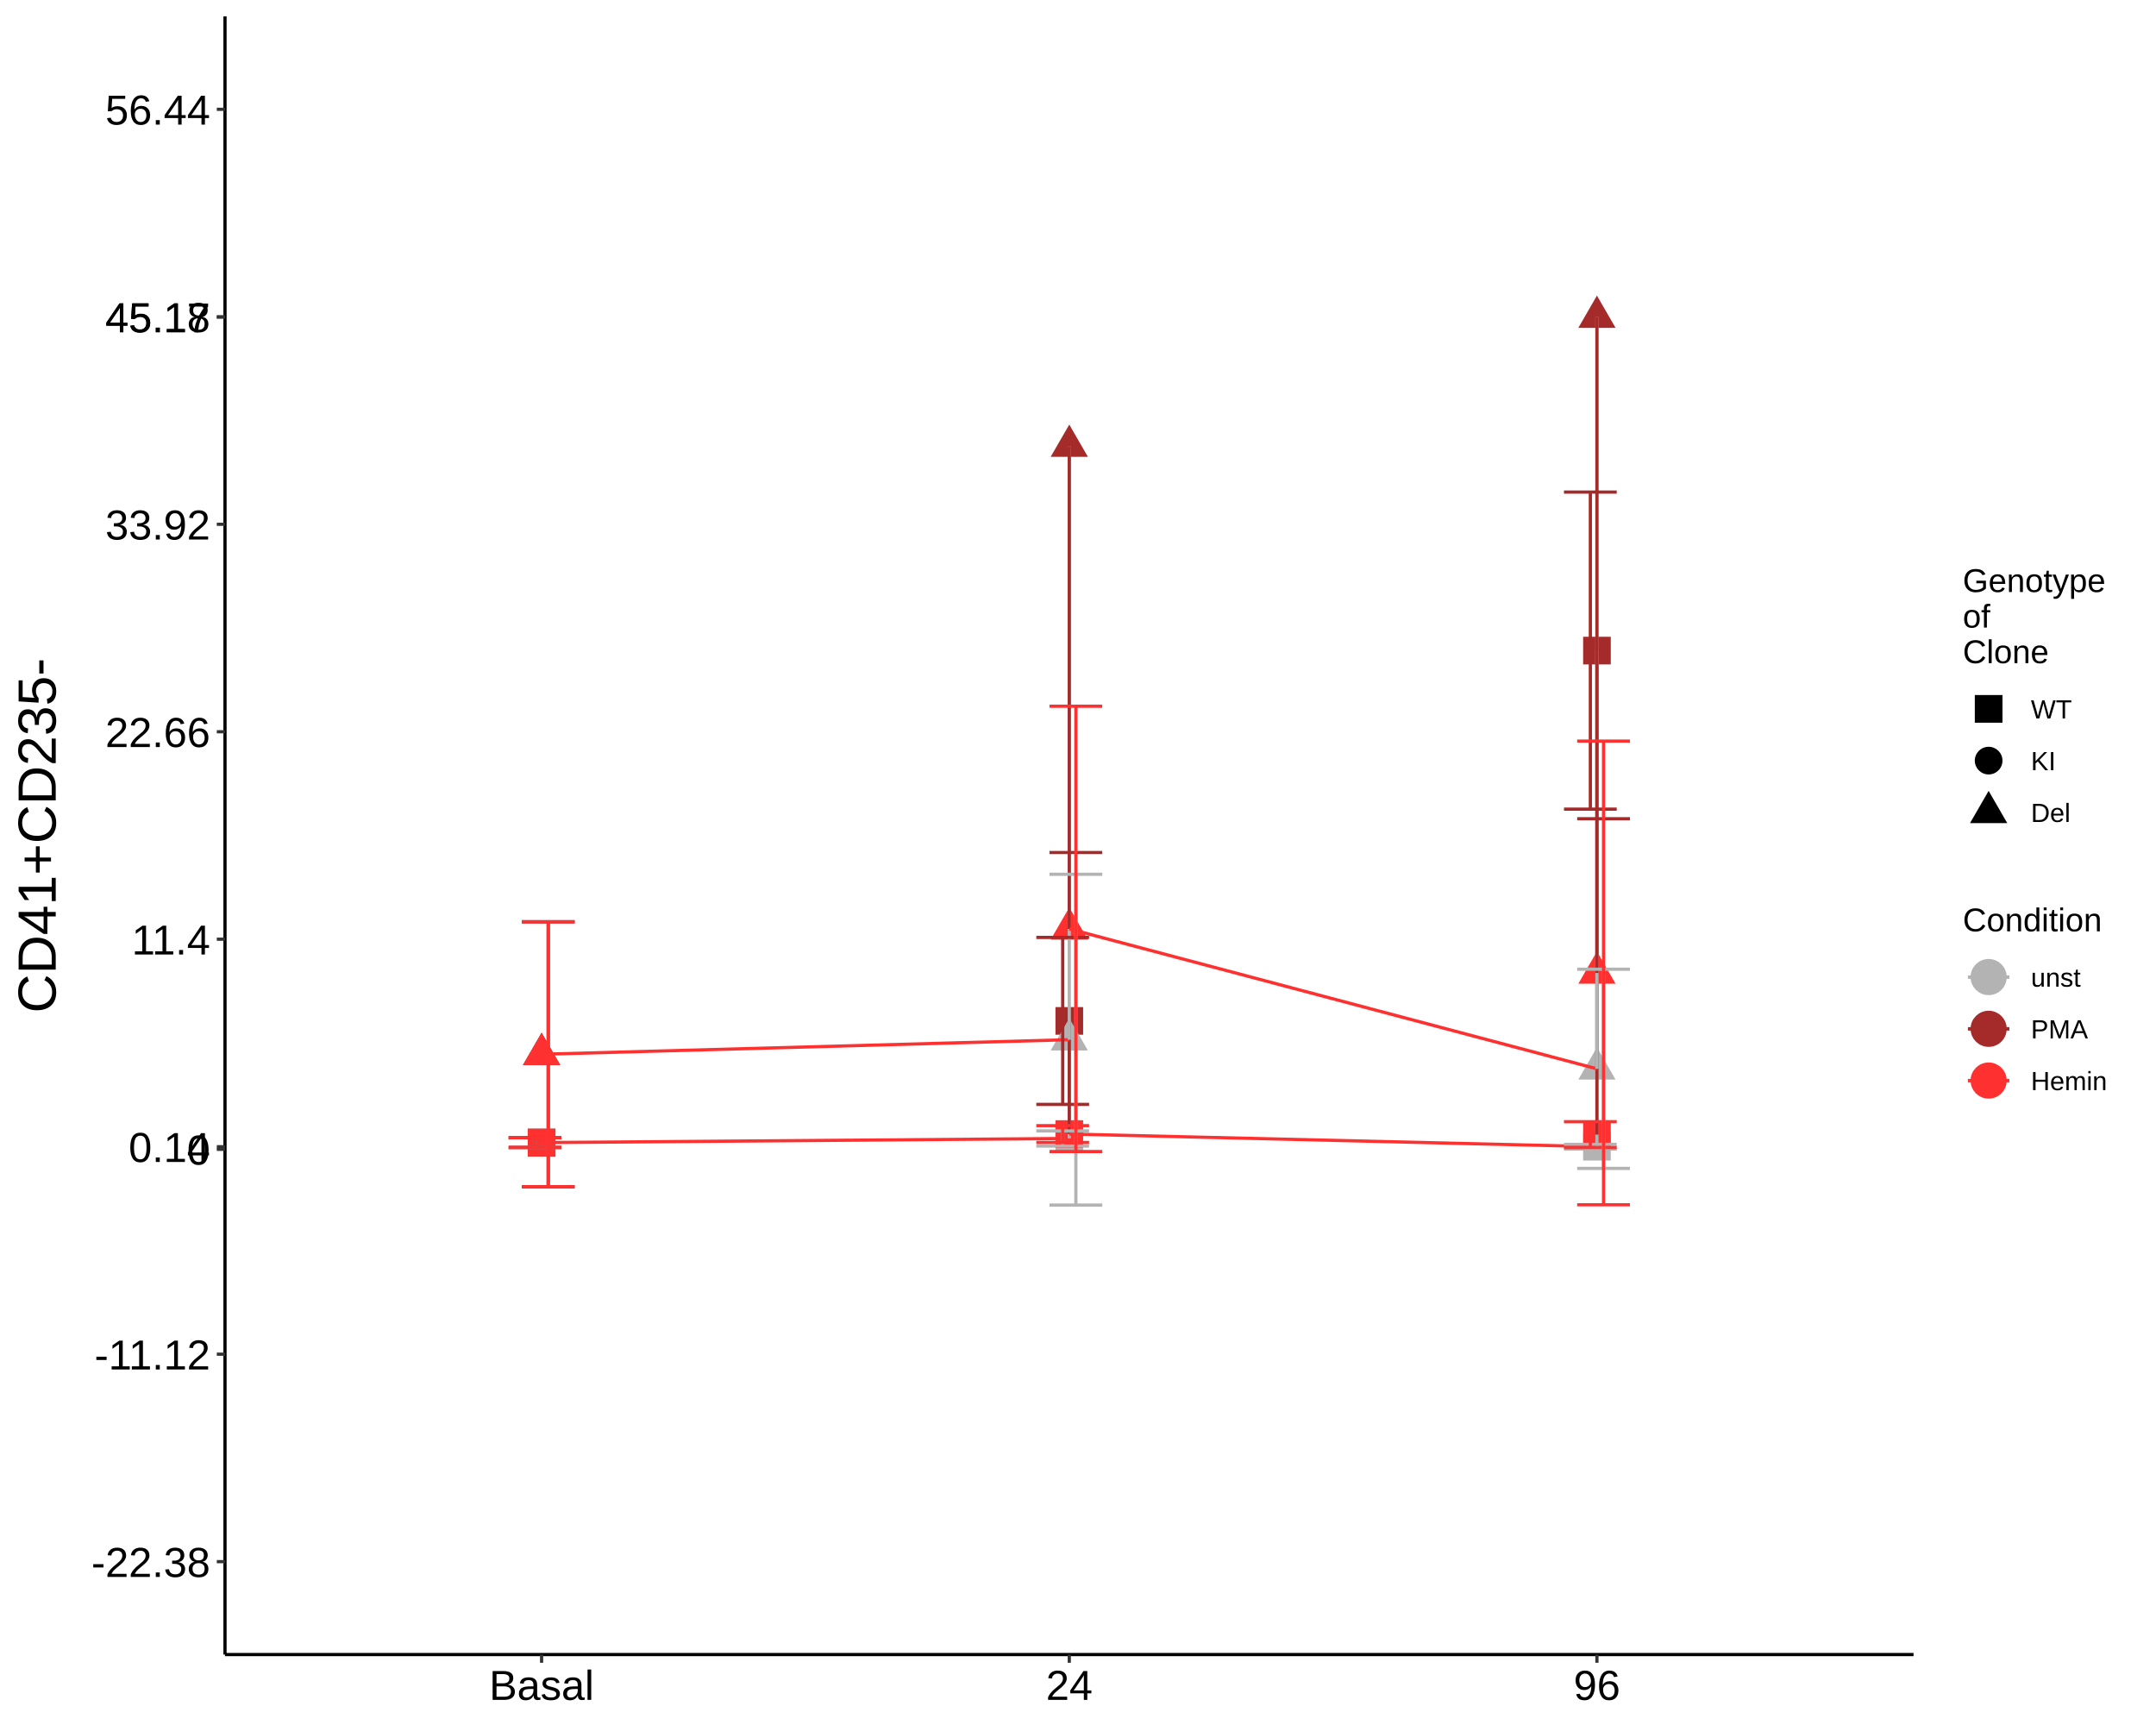
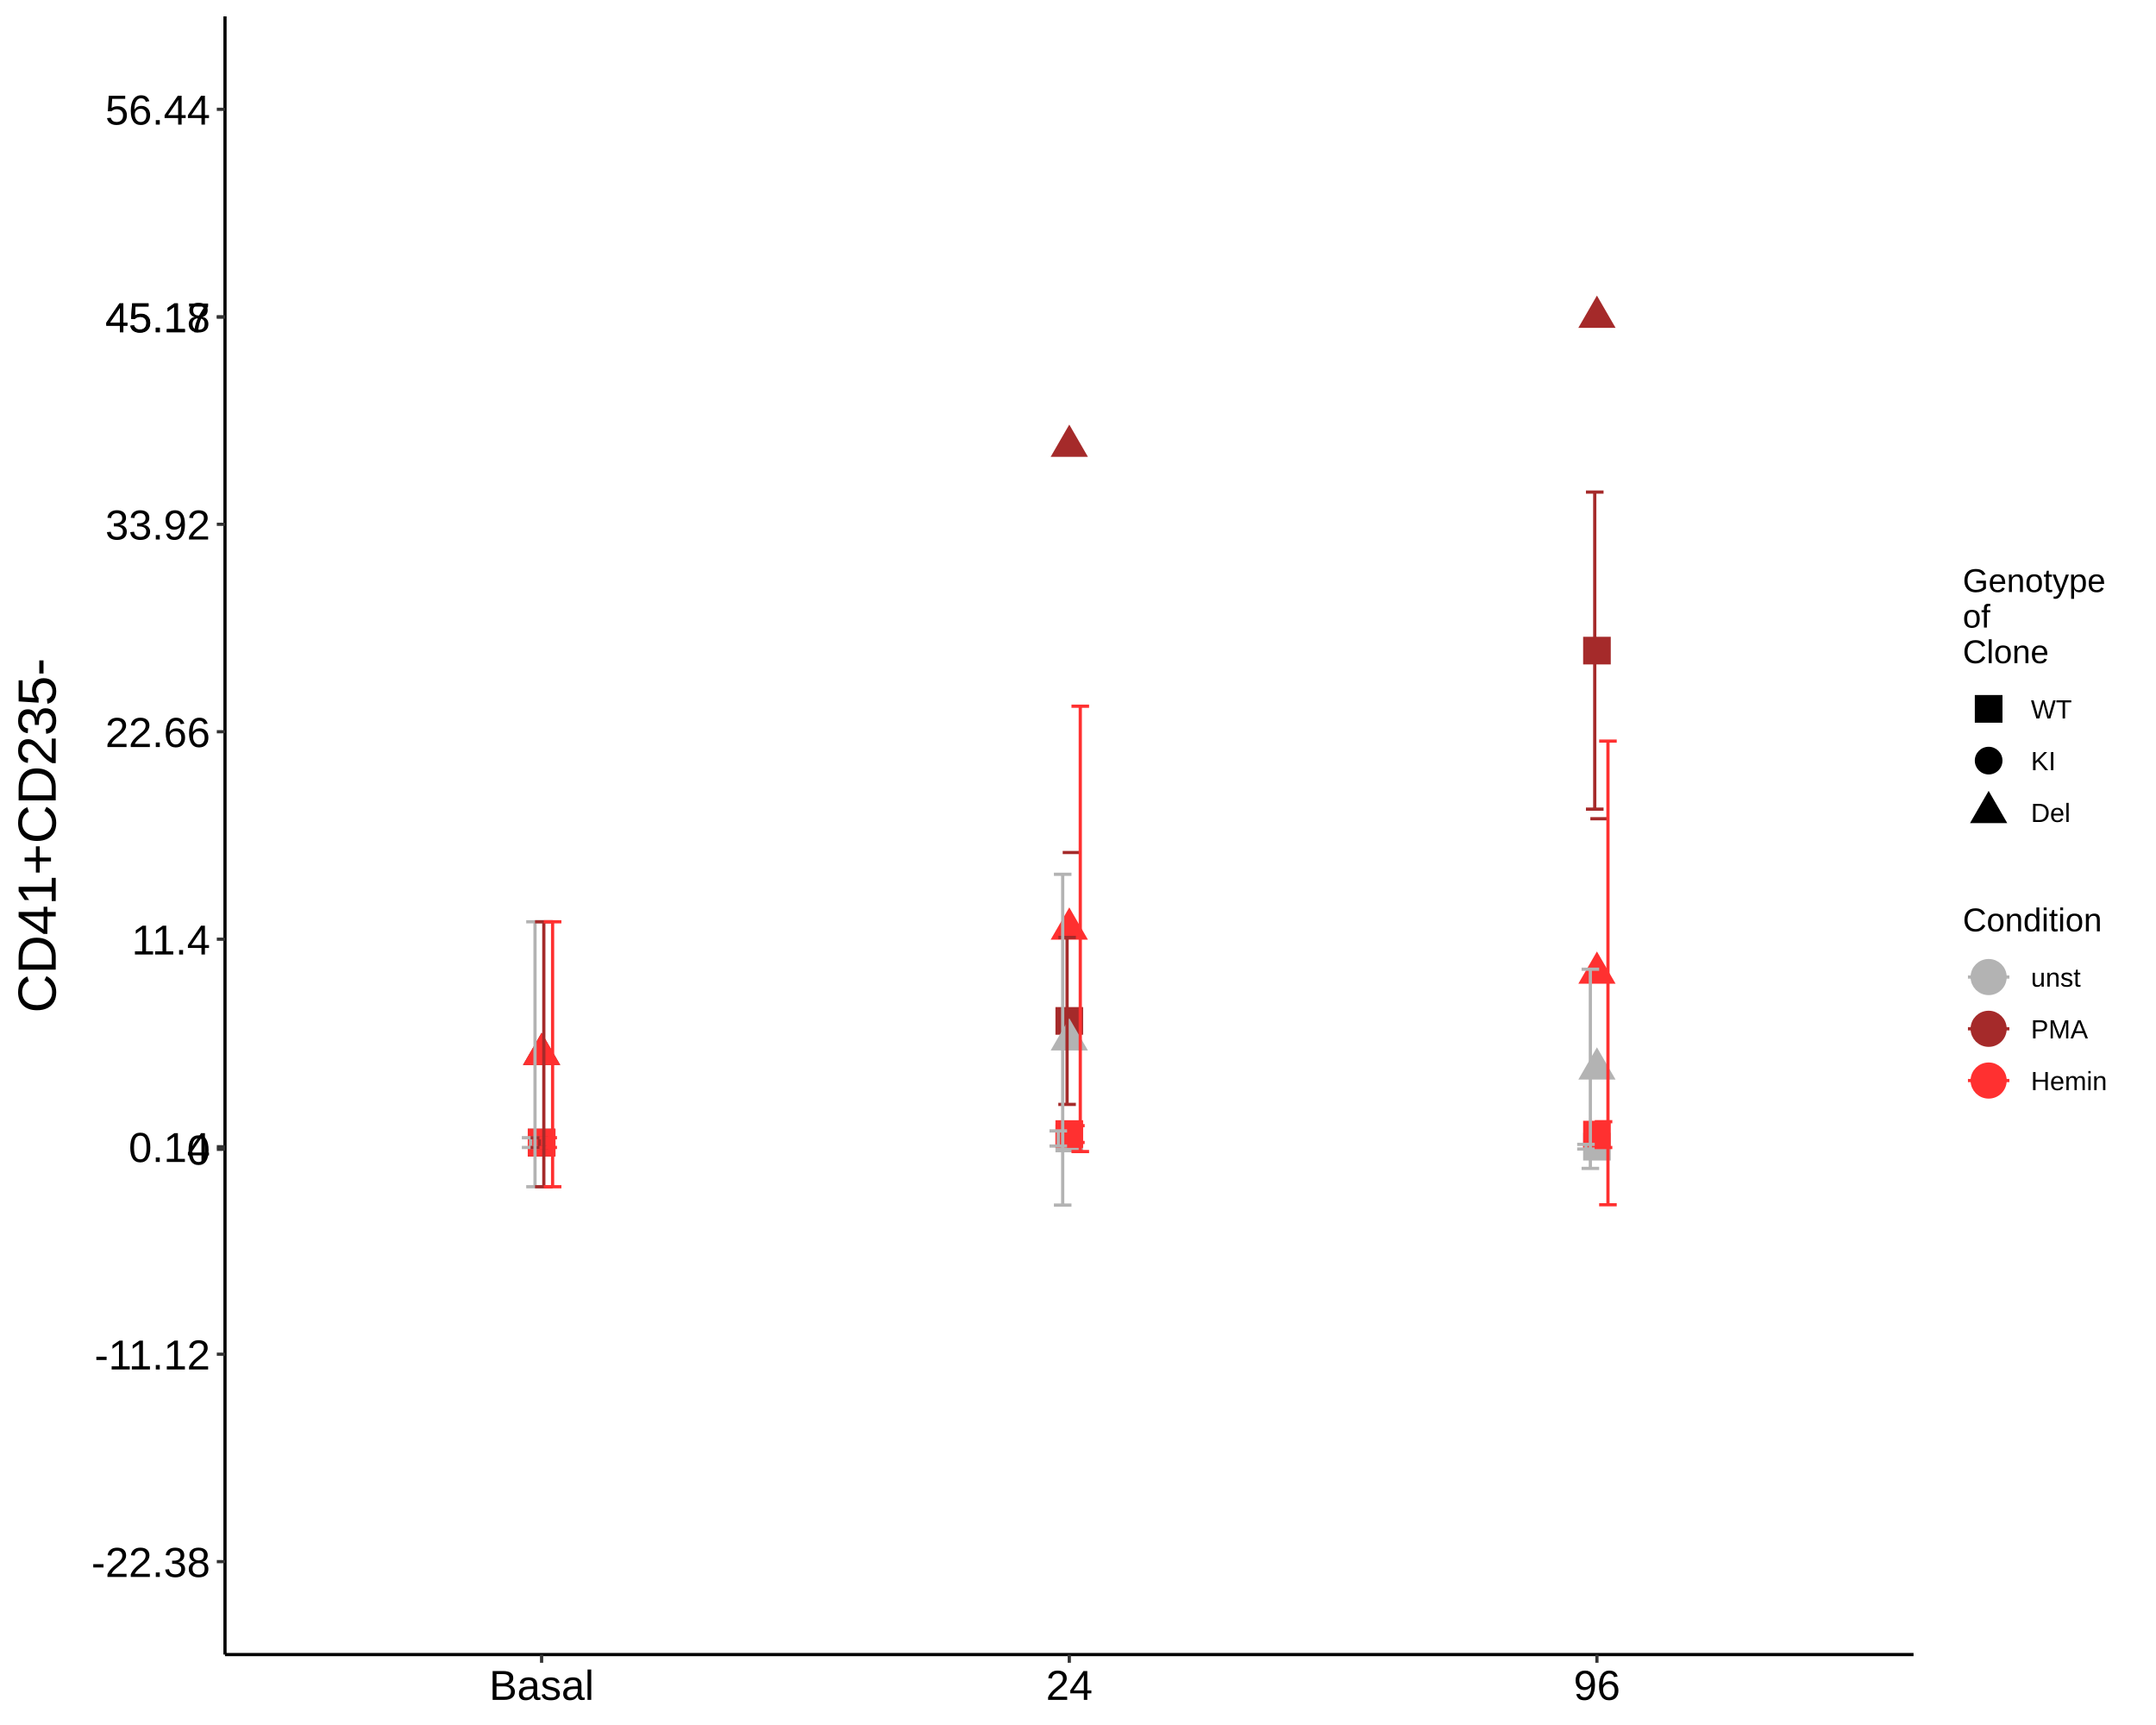
<svg xmlns="http://www.w3.org/2000/svg" class="svglite" width="720.00pt" height="576.00pt" viewBox="0 0 720.00 576.00">
  <defs>
    <style type="text/css">
    .svglite line, .svglite polyline, .svglite polygon, .svglite path, .svglite rect, .svglite circle {
      fill: none;
      stroke: #000000;
      stroke-linecap: round;
      stroke-linejoin: round;
      stroke-miterlimit: 10.00;
    }
  </style>
  </defs>
  <rect width="100%" height="100%" style="stroke: none; fill: #FFFFFF;" />
  <defs>
    <clipPath id="cpMC4wMHw3MjAuMDB8MC4wMHw1NzYuMDA=">
      <rect x="0.00" y="0.00" width="720.00" height="576.00" />
    </clipPath>
  </defs>
  <g clip-path="url(#cpMC4wMHw3MjAuMDB8MC4wMHw1NzYuMDA=)">
    <rect x="0" y="0.00" width="720.00" height="576.00" style="stroke-width: 1.07; stroke: #FFFFFF; fill: #FFFFFF;" />
  </g>
  <defs>
    <clipPath id="cpNzUuMTR8NjM5LjAzfDUuNDh8NTUyLjQ4">
      <rect x="75.14" y="5.48" width="563.89" height="547.00" />
    </clipPath>
  </defs>
  <g clip-path="url(#cpNzUuMTR8NjM5LjAzfDUuNDh8NTUyLjQ4)">
    <rect x="75.14" y="5.48" width="563.89" height="547.00" style="stroke-width: 1.07; stroke: none; fill: #FFFFFF;" />
    <polygon points="176.25,386.14 185.49,386.14 185.49,376.91 176.25,376.91 " style="stroke-width: 2.83; stroke: none; fill: #B3B3B3;" />
    <polygon points="352.47,384.77 361.71,384.77 361.71,375.53 352.47,375.53 " style="stroke-width: 2.83; stroke: none; fill: #B3B3B3;" />
    <polygon points="528.69,387.52 537.92,387.52 537.92,378.28 528.69,378.28 " style="stroke-width: 2.83; stroke: none; fill: #B3B3B3;" />
    <polygon points="176.25,386.14 185.49,386.14 185.49,376.91 176.25,376.91 " style="stroke-width: 2.83; stroke: none; fill: #A52A2A;" />
    <polygon points="352.47,345.51 361.71,345.51 361.71,336.28 352.47,336.28 " style="stroke-width: 2.83; stroke: none; fill: #A52A2A;" />
    <polygon points="528.69,221.86 537.92,221.86 537.92,212.63 528.69,212.63 " style="stroke-width: 2.83; stroke: none; fill: #A52A2A;" />
    <polygon points="176.25,386.14 185.49,386.14 185.49,376.91 176.25,376.91 " style="stroke-width: 2.83; stroke: none; fill: #FF3030;" />
    <polygon points="352.47,383.29 361.71,383.29 361.71,374.06 352.47,374.06 " style="stroke-width: 2.83; stroke: none; fill: #FF3030;" />
    <polygon points="528.69,383.48 537.92,383.48 537.92,374.24 528.69,374.24 " style="stroke-width: 2.83; stroke: none; fill: #FF3030;" />
    <polygon points="180.87,344.85 187.09,355.62 174.65,355.62 " style="stroke-width: 2.83; stroke: none; fill: #B3B3B3;" />
    <polygon points="357.09,339.99 363.31,350.76 350.87,350.76 " style="stroke-width: 2.83; stroke: none; fill: #B3B3B3;" />
    <polygon points="533.30,349.71 539.52,360.48 527.09,360.48 " style="stroke-width: 2.83; stroke: none; fill: #B3B3B3;" />
    <polygon points="180.87,344.85 187.09,355.62 174.65,355.62 " style="stroke-width: 2.83; stroke: none; fill: #A52A2A;" />
    <polygon points="357.09,141.77 363.31,152.54 350.87,152.54 " style="stroke-width: 2.83; stroke: none; fill: #A52A2A;" />
    <polygon points="533.30,98.70 539.52,109.47 527.09,109.47 " style="stroke-width: 2.83; stroke: none; fill: #A52A2A;" />
    <polygon points="180.87,344.85 187.09,355.62 174.65,355.62 " style="stroke-width: 2.83; stroke: none; fill: #FF3030;" />
    <polygon points="357.09,302.99 363.31,313.76 350.87,313.76 " style="stroke-width: 2.83; stroke: none; fill: #FF3030;" />
    <polygon points="533.30,317.70 539.52,328.47 527.09,328.47 " style="stroke-width: 2.83; stroke: none; fill: #FF3030;" />
-     <line x1="180.87" y1="381.53" x2="180.87" y2="381.53" style="stroke-width: 1.07; stroke: #B3B3B3; stroke-linecap: butt;" />
-     <line x1="180.87" y1="381.53" x2="180.87" y2="381.53" style="stroke-width: 1.07; stroke: #A52A2A; stroke-linecap: butt;" />
-     <line x1="180.87" y1="381.53" x2="357.09" y2="380.15" style="stroke-width: 1.07; stroke: #FF3030; stroke-linecap: butt;" />
-     <line x1="357.09" y1="380.15" x2="357.09" y2="340.90" style="stroke-width: 1.07; stroke: #B3B3B3; stroke-linecap: butt;" />
-     <line x1="357.09" y1="340.90" x2="357.09" y2="378.67" style="stroke-width: 1.07; stroke: #A52A2A; stroke-linecap: butt;" />
-     <line x1="357.09" y1="378.67" x2="533.30" y2="382.90" style="stroke-width: 1.07; stroke: #FF3030; stroke-linecap: butt;" />
-     <line x1="533.30" y1="382.90" x2="533.30" y2="217.25" style="stroke-width: 1.07; stroke: #B3B3B3; stroke-linecap: butt;" />
-     <line x1="533.30" y1="217.25" x2="533.30" y2="378.86" style="stroke-width: 1.07; stroke: #A52A2A; stroke-linecap: butt;" />
-     <line x1="180.87" y1="352.03" x2="180.87" y2="352.03" style="stroke-width: 1.07; stroke: #B3B3B3; stroke-linecap: butt;" />
-     <line x1="180.87" y1="352.03" x2="180.87" y2="352.03" style="stroke-width: 1.07; stroke: #A52A2A; stroke-linecap: butt;" />
-     <line x1="180.87" y1="352.03" x2="357.09" y2="347.17" style="stroke-width: 1.07; stroke: #FF3030; stroke-linecap: butt;" />
-     <line x1="357.09" y1="347.17" x2="357.09" y2="148.95" style="stroke-width: 1.07; stroke: #B3B3B3; stroke-linecap: butt;" />
-     <line x1="357.09" y1="148.95" x2="357.09" y2="310.17" style="stroke-width: 1.07; stroke: #A52A2A; stroke-linecap: butt;" />
-     <line x1="357.09" y1="310.17" x2="533.30" y2="356.89" style="stroke-width: 1.07; stroke: #FF3030; stroke-linecap: butt;" />
-     <line x1="533.30" y1="356.89" x2="533.30" y2="105.88" style="stroke-width: 1.07; stroke: #B3B3B3; stroke-linecap: butt;" />
-     <line x1="533.30" y1="105.88" x2="533.30" y2="324.88" style="stroke-width: 1.07; stroke: #A52A2A; stroke-linecap: butt;" />
-     <polyline points="169.86,379.89 187.48,379.89 " style="stroke-width: 1.07; stroke: #B3B3B3; stroke-linecap: butt;" />
-     <polyline points="178.67,379.89 178.67,383.16 " style="stroke-width: 1.07; stroke: #B3B3B3; stroke-linecap: butt;" />
-     <polyline points="169.86,383.16 187.48,383.16 " style="stroke-width: 1.07; stroke: #B3B3B3; stroke-linecap: butt;" />
-     <polyline points="346.08,377.63 363.70,377.63 " style="stroke-width: 1.07; stroke: #B3B3B3; stroke-linecap: butt;" />
-     <polyline points="354.89,377.63 354.89,382.68 " style="stroke-width: 1.07; stroke: #B3B3B3; stroke-linecap: butt;" />
-     <polyline points="346.08,382.68 363.70,382.68 " style="stroke-width: 1.07; stroke: #B3B3B3; stroke-linecap: butt;" />
-     <polyline points="522.29,382.12 539.91,382.12 " style="stroke-width: 1.07; stroke: #B3B3B3; stroke-linecap: butt;" />
-     <polyline points="531.10,382.12 531.10,383.68 " style="stroke-width: 1.07; stroke: #B3B3B3; stroke-linecap: butt;" />
-     <polyline points="522.29,383.68 539.91,383.68 " style="stroke-width: 1.07; stroke: #B3B3B3; stroke-linecap: butt;" />
-     <polyline points="169.86,379.89 187.48,379.89 " style="stroke-width: 1.07; stroke: #A52A2A; stroke-linecap: butt;" />
-     <polyline points="178.67,379.89 178.67,383.16 " style="stroke-width: 1.07; stroke: #A52A2A; stroke-linecap: butt;" />
-     <polyline points="169.86,383.16 187.48,383.16 " style="stroke-width: 1.07; stroke: #A52A2A; stroke-linecap: butt;" />
-     <polyline points="346.08,313.02 363.70,313.02 " style="stroke-width: 1.07; stroke: #A52A2A; stroke-linecap: butt;" />
-     <polyline points="354.89,313.02 354.89,368.77 " style="stroke-width: 1.07; stroke: #A52A2A; stroke-linecap: butt;" />
-     <polyline points="346.08,368.77 363.70,368.77 " style="stroke-width: 1.07; stroke: #A52A2A; stroke-linecap: butt;" />
-     <polyline points="522.29,164.31 539.91,164.31 " style="stroke-width: 1.07; stroke: #A52A2A; stroke-linecap: butt;" />
-     <polyline points="531.10,164.31 531.10,270.18 " style="stroke-width: 1.07; stroke: #A52A2A; stroke-linecap: butt;" />
-     <polyline points="522.29,270.18 539.91,270.18 " style="stroke-width: 1.07; stroke: #A52A2A; stroke-linecap: butt;" />
-     <polyline points="169.86,379.89 187.48,379.89 " style="stroke-width: 1.07; stroke: #FF3030; stroke-linecap: butt;" />
-     <polyline points="178.67,379.89 178.67,383.16 " style="stroke-width: 1.07; stroke: #FF3030; stroke-linecap: butt;" />
-     <polyline points="169.86,383.16 187.48,383.16 " style="stroke-width: 1.07; stroke: #FF3030; stroke-linecap: butt;" />
-     <polyline points="346.08,375.87 363.70,375.87 " style="stroke-width: 1.07; stroke: #FF3030; stroke-linecap: butt;" />
-     <polyline points="354.89,375.87 354.89,381.48 " style="stroke-width: 1.07; stroke: #FF3030; stroke-linecap: butt;" />
-     <polyline points="346.08,381.48 363.70,381.48 " style="stroke-width: 1.07; stroke: #FF3030; stroke-linecap: butt;" />
-     <polyline points="522.29,374.55 539.91,374.55 " style="stroke-width: 1.07; stroke: #FF3030; stroke-linecap: butt;" />
-     <polyline points="531.10,374.55 531.10,383.17 " style="stroke-width: 1.07; stroke: #FF3030; stroke-linecap: butt;" />
-     <polyline points="522.29,383.17 539.91,383.17 " style="stroke-width: 1.07; stroke: #FF3030; stroke-linecap: butt;" />
-     <polyline points="174.26,307.79 191.89,307.79 " style="stroke-width: 1.07; stroke: #B3B3B3; stroke-linecap: butt;" />
-     <polyline points="183.08,307.79 183.08,396.27 " style="stroke-width: 1.07; stroke: #B3B3B3; stroke-linecap: butt;" />
-     <polyline points="174.26,396.27 191.89,396.27 " style="stroke-width: 1.07; stroke: #B3B3B3; stroke-linecap: butt;" />
-     <polyline points="350.48,291.94 368.10,291.94 " style="stroke-width: 1.07; stroke: #B3B3B3; stroke-linecap: butt;" />
-     <polyline points="359.29,291.94 359.29,402.40 " style="stroke-width: 1.07; stroke: #B3B3B3; stroke-linecap: butt;" />
-     <polyline points="350.48,402.40 368.10,402.40 " style="stroke-width: 1.07; stroke: #B3B3B3; stroke-linecap: butt;" />
-     <polyline points="526.70,323.64 544.32,323.64 " style="stroke-width: 1.07; stroke: #B3B3B3; stroke-linecap: butt;" />
-     <polyline points="535.51,323.64 535.51,390.15 " style="stroke-width: 1.07; stroke: #B3B3B3; stroke-linecap: butt;" />
-     <polyline points="526.70,390.15 544.32,390.15 " style="stroke-width: 1.07; stroke: #B3B3B3; stroke-linecap: butt;" />
-     <polyline points="174.26,307.79 191.89,307.79 " style="stroke-width: 1.07; stroke: #A52A2A; stroke-linecap: butt;" />
-     <polyline points="183.08,307.79 183.08,396.27 " style="stroke-width: 1.07; stroke: #A52A2A; stroke-linecap: butt;" />
-     <polyline points="174.26,396.27 191.89,396.27 " style="stroke-width: 1.07; stroke: #A52A2A; stroke-linecap: butt;" />
-     <polyline points="350.48,284.67 368.10,284.67 " style="stroke-width: 1.07; stroke: #A52A2A; stroke-linecap: butt;" />
-     <polyline points="526.70,273.39 544.32,273.39 " style="stroke-width: 1.07; stroke: #A52A2A; stroke-linecap: butt;" />
-     <polyline points="174.26,307.79 191.89,307.79 " style="stroke-width: 1.07; stroke: #FF3030; stroke-linecap: butt;" />
-     <polyline points="183.08,307.79 183.08,396.27 " style="stroke-width: 1.07; stroke: #FF3030; stroke-linecap: butt;" />
-     <polyline points="174.26,396.27 191.89,396.27 " style="stroke-width: 1.07; stroke: #FF3030; stroke-linecap: butt;" />
-     <polyline points="350.48,235.82 368.10,235.82 " style="stroke-width: 1.07; stroke: #FF3030; stroke-linecap: butt;" />
-     <polyline points="359.29,235.82 359.29,384.52 " style="stroke-width: 1.07; stroke: #FF3030; stroke-linecap: butt;" />
-     <polyline points="350.48,384.52 368.10,384.52 " style="stroke-width: 1.07; stroke: #FF3030; stroke-linecap: butt;" />
-     <polyline points="526.70,247.46 544.32,247.46 " style="stroke-width: 1.07; stroke: #FF3030; stroke-linecap: butt;" />
-     <polyline points="535.51,247.46 535.51,402.29 " style="stroke-width: 1.07; stroke: #FF3030; stroke-linecap: butt;" />
-     <polyline points="526.70,402.29 544.32,402.29 " style="stroke-width: 1.07; stroke: #FF3030; stroke-linecap: butt;" />
+     <polyline points="174.26,379.89 180.14,379.89 " style="stroke-width: 1.07; stroke: #B3B3B3; stroke-linecap: butt;" />
+     <polyline points="177.20,379.89 177.20,383.16 " style="stroke-width: 1.07; stroke: #B3B3B3; stroke-linecap: butt;" />
+     <polyline points="174.26,383.16 180.14,383.16 " style="stroke-width: 1.07; stroke: #B3B3B3; stroke-linecap: butt;" />
+     <polyline points="350.48,377.63 356.35,377.63 " style="stroke-width: 1.07; stroke: #B3B3B3; stroke-linecap: butt;" />
+     <polyline points="353.42,377.63 353.42,382.68 " style="stroke-width: 1.07; stroke: #B3B3B3; stroke-linecap: butt;" />
+     <polyline points="350.48,382.68 356.35,382.68 " style="stroke-width: 1.07; stroke: #B3B3B3; stroke-linecap: butt;" />
+     <polyline points="526.70,382.12 532.57,382.12 " style="stroke-width: 1.07; stroke: #B3B3B3; stroke-linecap: butt;" />
+     <polyline points="529.63,382.12 529.63,383.68 " style="stroke-width: 1.07; stroke: #B3B3B3; stroke-linecap: butt;" />
+     <polyline points="526.70,383.68 532.57,383.68 " style="stroke-width: 1.07; stroke: #B3B3B3; stroke-linecap: butt;" />
+     <polyline points="177.20,379.89 183.08,379.89 " style="stroke-width: 1.07; stroke: #A52A2A; stroke-linecap: butt;" />
+     <polyline points="180.14,379.89 180.14,383.16 " style="stroke-width: 1.07; stroke: #A52A2A; stroke-linecap: butt;" />
+     <polyline points="177.20,383.16 183.08,383.16 " style="stroke-width: 1.07; stroke: #A52A2A; stroke-linecap: butt;" />
+     <polyline points="353.42,313.02 359.29,313.02 " style="stroke-width: 1.07; stroke: #A52A2A; stroke-linecap: butt;" />
+     <polyline points="356.35,313.02 356.35,368.77 " style="stroke-width: 1.07; stroke: #A52A2A; stroke-linecap: butt;" />
+     <polyline points="353.42,368.77 359.29,368.77 " style="stroke-width: 1.07; stroke: #A52A2A; stroke-linecap: butt;" />
+     <polyline points="529.63,164.31 535.51,164.31 " style="stroke-width: 1.07; stroke: #A52A2A; stroke-linecap: butt;" />
+     <polyline points="532.57,164.31 532.57,270.18 " style="stroke-width: 1.07; stroke: #A52A2A; stroke-linecap: butt;" />
+     <polyline points="529.63,270.18 535.51,270.18 " style="stroke-width: 1.07; stroke: #A52A2A; stroke-linecap: butt;" />
+     <polyline points="180.14,379.89 186.01,379.89 " style="stroke-width: 1.07; stroke: #FF3030; stroke-linecap: butt;" />
+     <polyline points="183.08,379.89 183.08,383.16 " style="stroke-width: 1.07; stroke: #FF3030; stroke-linecap: butt;" />
+     <polyline points="180.14,383.16 186.01,383.16 " style="stroke-width: 1.07; stroke: #FF3030; stroke-linecap: butt;" />
+     <polyline points="356.35,375.87 362.23,375.87 " style="stroke-width: 1.07; stroke: #FF3030; stroke-linecap: butt;" />
+     <polyline points="359.29,375.87 359.29,381.48 " style="stroke-width: 1.07; stroke: #FF3030; stroke-linecap: butt;" />
+     <polyline points="356.35,381.48 362.23,381.48 " style="stroke-width: 1.07; stroke: #FF3030; stroke-linecap: butt;" />
+     <polyline points="532.57,374.55 538.44,374.55 " style="stroke-width: 1.07; stroke: #FF3030; stroke-linecap: butt;" />
+     <polyline points="535.51,374.55 535.51,383.17 " style="stroke-width: 1.07; stroke: #FF3030; stroke-linecap: butt;" />
+     <polyline points="532.57,383.17 538.44,383.17 " style="stroke-width: 1.07; stroke: #FF3030; stroke-linecap: butt;" />
+     <polyline points="175.73,307.79 181.61,307.79 " style="stroke-width: 1.07; stroke: #B3B3B3; stroke-linecap: butt;" />
+     <polyline points="178.67,307.79 178.67,396.27 " style="stroke-width: 1.07; stroke: #B3B3B3; stroke-linecap: butt;" />
+     <polyline points="175.73,396.27 181.61,396.27 " style="stroke-width: 1.07; stroke: #B3B3B3; stroke-linecap: butt;" />
+     <polyline points="351.95,291.94 357.82,291.94 " style="stroke-width: 1.07; stroke: #B3B3B3; stroke-linecap: butt;" />
+     <polyline points="354.89,291.94 354.89,402.40 " style="stroke-width: 1.07; stroke: #B3B3B3; stroke-linecap: butt;" />
+     <polyline points="351.95,402.40 357.82,402.40 " style="stroke-width: 1.07; stroke: #B3B3B3; stroke-linecap: butt;" />
+     <polyline points="528.17,323.64 534.04,323.64 " style="stroke-width: 1.07; stroke: #B3B3B3; stroke-linecap: butt;" />
+     <polyline points="531.10,323.64 531.10,390.15 " style="stroke-width: 1.07; stroke: #B3B3B3; stroke-linecap: butt;" />
+     <polyline points="528.17,390.15 534.04,390.15 " style="stroke-width: 1.07; stroke: #B3B3B3; stroke-linecap: butt;" />
+     <polyline points="178.67,307.79 184.54,307.79 " style="stroke-width: 1.07; stroke: #A52A2A; stroke-linecap: butt;" />
+     <polyline points="181.61,307.79 181.61,396.27 " style="stroke-width: 1.07; stroke: #A52A2A; stroke-linecap: butt;" />
+     <polyline points="178.67,396.27 184.54,396.27 " style="stroke-width: 1.07; stroke: #A52A2A; stroke-linecap: butt;" />
+     <polyline points="354.89,284.67 360.76,284.67 " style="stroke-width: 1.07; stroke: #A52A2A; stroke-linecap: butt;" />
+     <polyline points="531.10,273.39 536.98,273.39 " style="stroke-width: 1.07; stroke: #A52A2A; stroke-linecap: butt;" />
+     <polyline points="181.61,307.79 187.48,307.79 " style="stroke-width: 1.07; stroke: #FF3030; stroke-linecap: butt;" />
+     <polyline points="184.54,307.79 184.54,396.27 " style="stroke-width: 1.07; stroke: #FF3030; stroke-linecap: butt;" />
+     <polyline points="181.61,396.27 187.48,396.27 " style="stroke-width: 1.07; stroke: #FF3030; stroke-linecap: butt;" />
+     <polyline points="357.82,235.82 363.70,235.82 " style="stroke-width: 1.07; stroke: #FF3030; stroke-linecap: butt;" />
+     <polyline points="360.76,235.82 360.76,384.52 " style="stroke-width: 1.07; stroke: #FF3030; stroke-linecap: butt;" />
+     <polyline points="357.82,384.52 363.70,384.52 " style="stroke-width: 1.07; stroke: #FF3030; stroke-linecap: butt;" />
+     <polyline points="534.04,247.46 539.91,247.46 " style="stroke-width: 1.07; stroke: #FF3030; stroke-linecap: butt;" />
+     <polyline points="536.98,247.46 536.98,402.29 " style="stroke-width: 1.07; stroke: #FF3030; stroke-linecap: butt;" />
+     <polyline points="534.04,402.29 539.91,402.29 " style="stroke-width: 1.07; stroke: #FF3030; stroke-linecap: butt;" />
  </g>
  <g clip-path="url(#cpMC4wMHw3MjAuMDB8MC4wMHw1NzYuMDA=)">
    <polyline points="75.14,552.48 75.14,5.48 " style="stroke-width: 1.07; stroke-linecap: butt;" />
    <text x="70.21" y="526.56" text-anchor="end" style="font-size: 14.00px; font-family: Arimo;" textLength="45.12px" lengthAdjust="spacingAndGlyphs">-22.38</text>
    <text x="70.21" y="457.28" text-anchor="end" style="font-size: 14.00px; font-family: Arimo;" textLength="45.12px" lengthAdjust="spacingAndGlyphs">-11.12</text>
    <text x="70.21" y="388.88" text-anchor="end" style="font-size: 14.00px; font-family: Arimo;" textLength="8.91px" lengthAdjust="spacingAndGlyphs">0</text>
    <text x="70.21" y="388.00" text-anchor="end" style="font-size: 14.00px; font-family: Arimo;" textLength="31.17px" lengthAdjust="spacingAndGlyphs">0.14</text>
    <text x="70.21" y="318.72" text-anchor="end" style="font-size: 14.00px; font-family: Arimo;" textLength="31.17px" lengthAdjust="spacingAndGlyphs">11.4</text>
    <text x="70.21" y="249.44" text-anchor="end" style="font-size: 14.00px; font-family: Arimo;" textLength="40.08px" lengthAdjust="spacingAndGlyphs">22.66</text>
    <text x="70.21" y="180.16" text-anchor="end" style="font-size: 14.00px; font-family: Arimo;" textLength="40.08px" lengthAdjust="spacingAndGlyphs">33.92</text>
    <text x="70.21" y="110.98" text-anchor="end" style="font-size: 14.00px; font-family: Arimo;" textLength="40.08px" lengthAdjust="spacingAndGlyphs">45.17</text>
    <text x="70.21" y="110.88" text-anchor="end" style="font-size: 14.00px; font-family: Arimo;" textLength="40.08px" lengthAdjust="spacingAndGlyphs">45.18</text>
    <text x="70.21" y="41.60" text-anchor="end" style="font-size: 14.00px; font-family: Arimo;" textLength="40.08px" lengthAdjust="spacingAndGlyphs">56.44</text>
    <polyline points="72.40,521.46 75.14,521.46 " style="stroke-width: 1.07; stroke: #333333; stroke-linecap: butt;" />
    <polyline points="72.40,452.18 75.14,452.18 " style="stroke-width: 1.07; stroke: #333333; stroke-linecap: butt;" />
    <polyline points="72.40,383.78 75.14,383.78 " style="stroke-width: 1.07; stroke: #333333; stroke-linecap: butt;" />
    <polyline points="72.40,382.90 75.14,382.90 " style="stroke-width: 1.07; stroke: #333333; stroke-linecap: butt;" />
    <polyline points="72.40,313.62 75.14,313.62 " style="stroke-width: 1.07; stroke: #333333; stroke-linecap: butt;" />
    <polyline points="72.40,244.34 75.14,244.34 " style="stroke-width: 1.07; stroke: #333333; stroke-linecap: butt;" />
    <polyline points="72.40,175.06 75.14,175.06 " style="stroke-width: 1.07; stroke: #333333; stroke-linecap: butt;" />
    <polyline points="72.40,105.88 75.14,105.88 " style="stroke-width: 1.07; stroke: #333333; stroke-linecap: butt;" />
    <polyline points="72.40,105.78 75.14,105.78 " style="stroke-width: 1.07; stroke: #333333; stroke-linecap: butt;" />
    <polyline points="72.40,36.50 75.14,36.50 " style="stroke-width: 1.07; stroke: #333333; stroke-linecap: butt;" />
    <polyline points="75.14,552.48 639.03,552.48 " style="stroke-width: 1.07; stroke-linecap: butt;" />
    <polyline points="180.87,555.22 180.87,552.48 " style="stroke-width: 1.07; stroke: #333333; stroke-linecap: butt;" />
    <polyline points="357.09,555.22 357.09,552.48 " style="stroke-width: 1.07; stroke: #333333; stroke-linecap: butt;" />
    <polyline points="533.30,555.22 533.30,552.48 " style="stroke-width: 1.07; stroke: #333333; stroke-linecap: butt;" />
    <text x="180.87" y="567.61" text-anchor="middle" style="font-size: 14.00px; font-family: Arimo;" textLength="37.94px" lengthAdjust="spacingAndGlyphs">Basal</text>
    <text x="357.09" y="567.61" text-anchor="middle" style="font-size: 14.00px; font-family: Arimo;" textLength="17.81px" lengthAdjust="spacingAndGlyphs">24</text>
    <text x="533.30" y="567.61" text-anchor="middle" style="font-size: 14.00px; font-family: Arimo;" textLength="17.81px" lengthAdjust="spacingAndGlyphs">96</text>
    <text transform="translate(18.61,278.98) rotate(-90)" text-anchor="middle" style="font-size: 18.00px; font-family: Arimo;" textLength="131.72px" lengthAdjust="spacingAndGlyphs">CD41+CD235-</text>
    <rect x="649.99" y="183.03" width="64.53" height="102.35" style="stroke-width: 1.07; stroke: none; fill: #FFFFFF;" />
    <text x="655.47" y="197.68" style="font-size: 11.00px; font-family: Arimo;" textLength="53.57px" lengthAdjust="spacingAndGlyphs">Genotype</text>
    <text x="655.47" y="209.56" style="font-size: 11.00px; font-family: Arimo;" textLength="10.61px" lengthAdjust="spacingAndGlyphs">of</text>
    <text x="655.47" y="221.44" style="font-size: 11.00px; font-family: Arimo;" textLength="31.21px" lengthAdjust="spacingAndGlyphs">Clone</text>
    <polygon points="659.49,241.32 668.73,241.32 668.73,232.08 659.49,232.08 " style="stroke-width: 2.83; stroke: none; fill: #000000;" />
    <circle cx="664.11" cy="253.98" r="4.62" style="stroke-width: 2.83; stroke: none; fill: #000000;" />
    <polygon points="664.11,264.08 670.33,274.85 657.89,274.85 " style="stroke-width: 2.83; stroke: none; fill: #000000;" />
    <text x="678.23" y="239.91" style="font-size: 8.80px; font-family: Arimo;" textLength="14.07px" lengthAdjust="spacingAndGlyphs">WT</text>
    <text x="678.23" y="257.19" style="font-size: 8.80px; font-family: Arimo;" textLength="8.36px" lengthAdjust="spacingAndGlyphs">KI</text>
    <text x="678.23" y="274.47" style="font-size: 8.80px; font-family: Arimo;" textLength="14.64px" lengthAdjust="spacingAndGlyphs">Del</text>
    <rect x="649.99" y="296.34" width="63.46" height="78.59" style="stroke-width: 1.07; stroke: none; fill: #FFFFFF;" />
    <text x="655.47" y="310.98" style="font-size: 11.00px; font-family: Arimo;" textLength="52.50px" lengthAdjust="spacingAndGlyphs">Condition</text>
    <circle cx="664.11" cy="326.25" r="4.62" style="stroke-width: 2.83; stroke: #B3B3B3; fill: #B3B3B3;" />
    <line x1="657.20" y1="326.25" x2="671.03" y2="326.25" style="stroke-width: 1.07; stroke: #B3B3B3; stroke-linecap: butt;" />
-     <line x1="657.20" y1="326.25" x2="671.03" y2="326.25" style="stroke-width: 1.07; stroke: #B3B3B3; stroke-linecap: butt;" />
    <circle cx="664.11" cy="343.53" r="4.62" style="stroke-width: 2.83; stroke: #A52A2A; fill: #A52A2A;" />
    <line x1="657.20" y1="343.53" x2="671.03" y2="343.53" style="stroke-width: 1.07; stroke: #A52A2A; stroke-linecap: butt;" />
-     <line x1="657.20" y1="343.53" x2="671.03" y2="343.53" style="stroke-width: 1.07; stroke: #A52A2A; stroke-linecap: butt;" />
    <circle cx="664.11" cy="360.81" r="4.62" style="stroke-width: 2.83; stroke: #FF3030; fill: #FF3030;" />
-     <line x1="657.20" y1="360.81" x2="671.03" y2="360.81" style="stroke-width: 1.07; stroke: #FF3030; stroke-linecap: butt;" />
    <line x1="657.20" y1="360.81" x2="671.03" y2="360.81" style="stroke-width: 1.07; stroke: #FF3030; stroke-linecap: butt;" />
    <text x="678.23" y="329.46" style="font-size: 8.80px; font-family: Arimo;" textLength="19.18px" lengthAdjust="spacingAndGlyphs">unst</text>
    <text x="678.23" y="346.74" style="font-size: 8.80px; font-family: Arimo;" textLength="18.91px" lengthAdjust="spacingAndGlyphs">PMA</text>
    <text x="678.23" y="364.02" style="font-size: 8.80px; font-family: Arimo;" textLength="28.62px" lengthAdjust="spacingAndGlyphs">Hemin</text>
  </g>
</svg>
